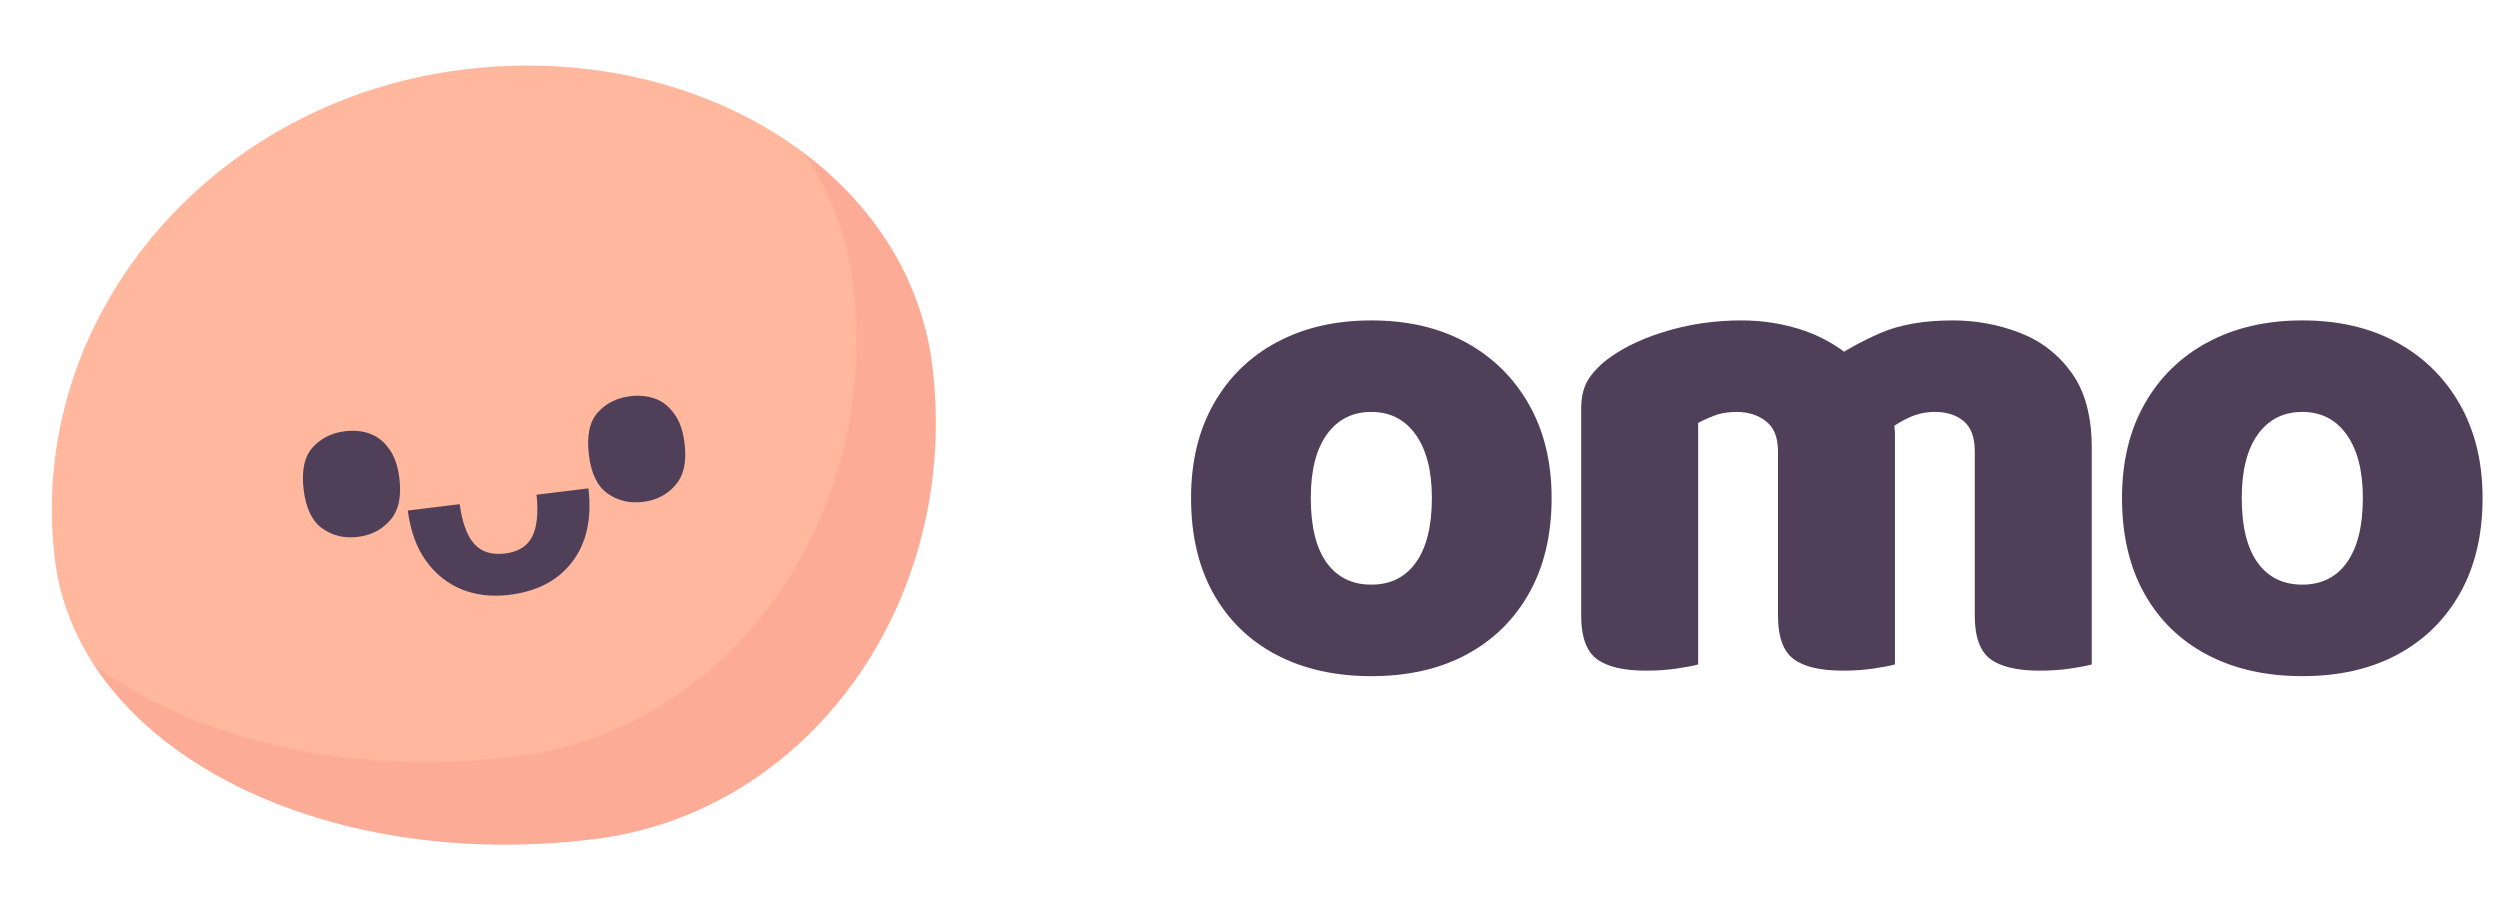
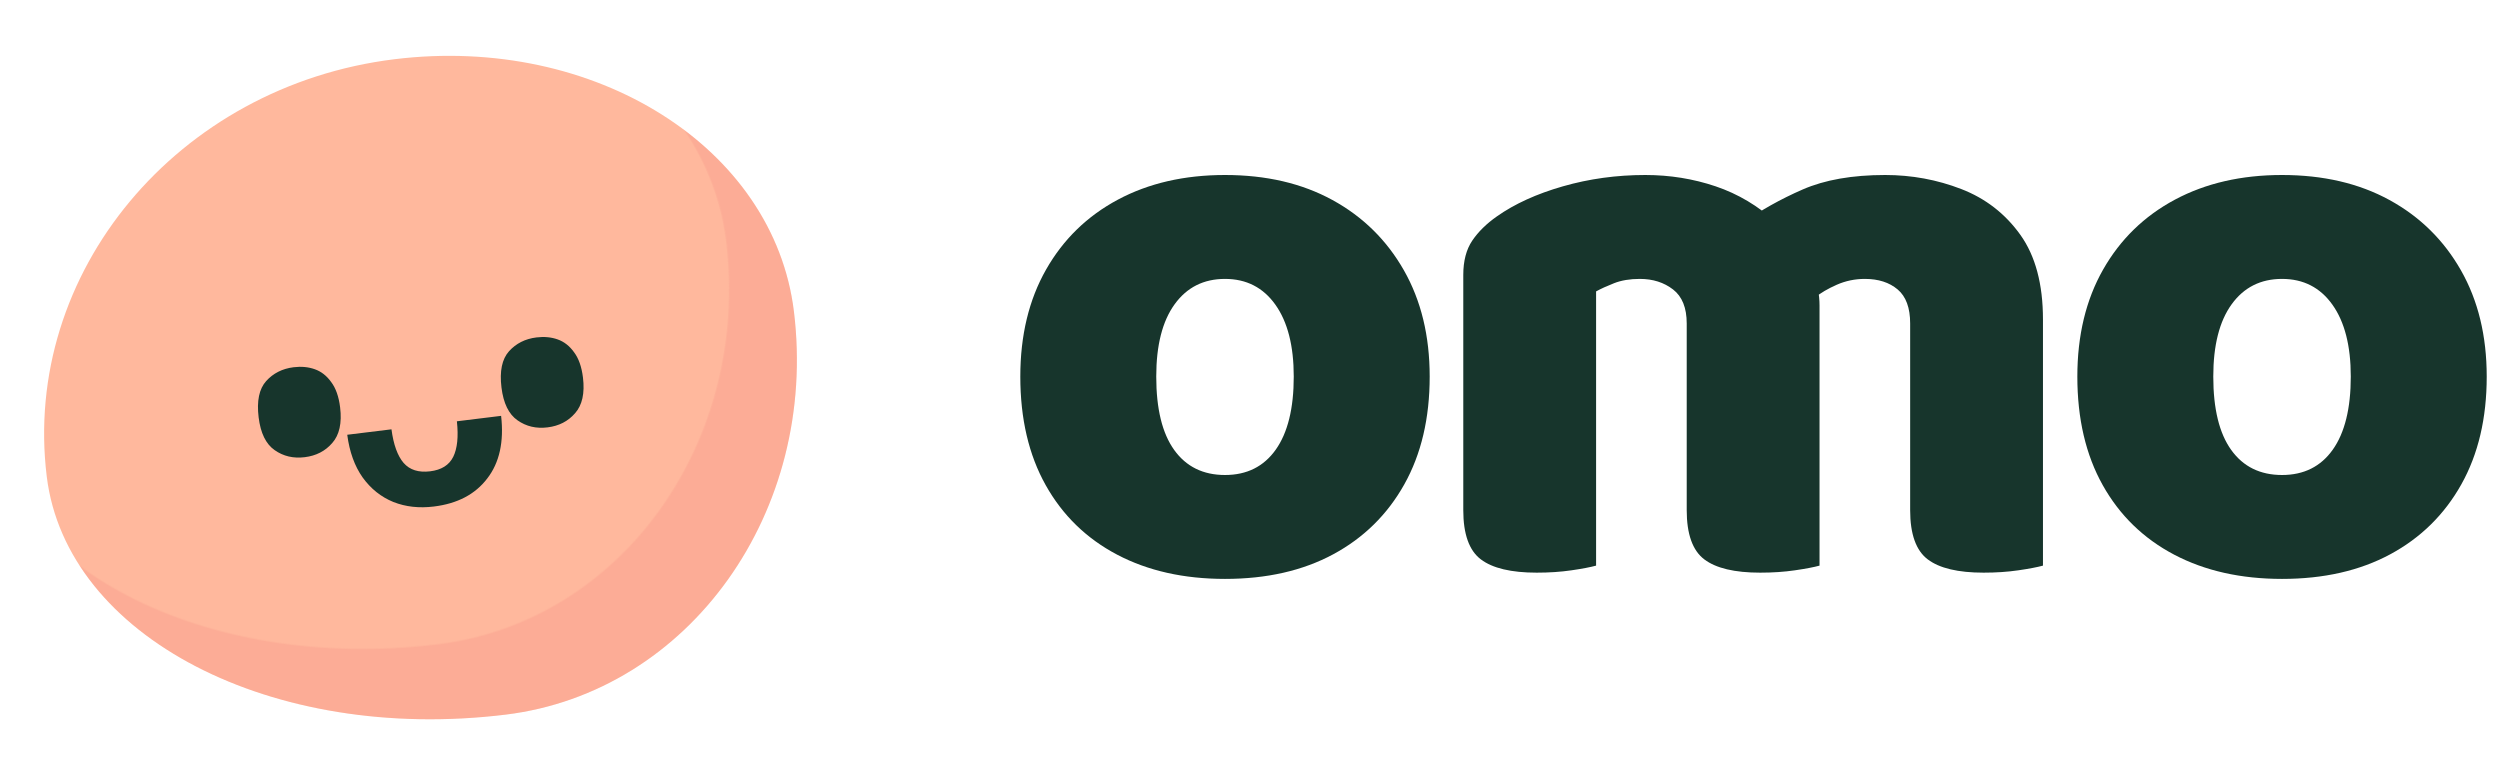
- <svg xmlns="http://www.w3.org/2000/svg" width="109" height="40" viewBox="0 0 109 40" role="img" aria-labelledby="logo-title logo-desc">
+ <svg xmlns="http://www.w3.org/2000/svg" width="128" height="40" viewBox="0 0 128 40" role="img" aria-labelledby="logo-title logo-desc">
  <defs>
    <path id="bean-shape" d="M20.28 0A18.72 15.3 0 0 1 39 15.3A17.16 18.7 0 0 1 21.84 34A21.84 14.96 0 0 1 0 19.04A20.28 19.04 0 0 1 20.28 0Z" />
    <filter id="bean-inset" x="-5" y="-5" width="49" height="44" filterUnits="userSpaceOnUse" color-interpolation-filters="sRGB">
      <feOffset in="SourceAlpha" dx="-3" dy="-4" result="shifted-alpha" />
      <feComposite in="SourceAlpha" in2="shifted-alpha" operator="out" result="shadow-mask" />
      <feFlood flood-color="#f47f78" flood-opacity=".2" result="shadow-color" />
      <feComposite in="shadow-color" in2="shadow-mask" operator="in" result="inset-shadow" />
      <feMerge>
        <feMergeNode in="SourceGraphic" />
        <feMergeNode in="inset-shadow" />
      </feMerge>
    </filter>
  </defs>
  <g transform="translate(2 3) rotate(-7 19.5 17)">
    <use href="#bean-shape" fill="#ffb89d" filter="url(#bean-inset)" />
-     <text x="19.5" y="17" text-anchor="middle" dominant-baseline="central" font-family="sans-serif" font-size="15" font-weight="800" letter-spacing="-1.2" fill="#4f3f59">•ᴗ•</text>
+     <text x="19.5" y="17" text-anchor="middle" dominant-baseline="central" font-family="sans-serif" font-size="15" font-weight="800" letter-spacing="-1.2" fill="#17352C">•ᴗ•</text>
  </g>
-   <g fill="#4f3f59" transform="translate(51 29) scale(.03 -.03)">
+   <g fill="#17352C" transform="translate(51 29) scale(.04 -.04)">
    <path d="M555 243Q555 163 522.5 105Q490 47 431.5 15.5Q373-16 293-16Q214-16 155 15Q96 46 63.5 104Q31 162 31 243Q31 322 64 380Q97 438 156 469.5Q215 501 293 501Q372 501 430.5 469Q489 437 522 379Q555 321 555 243ZM293 368Q252 368 228.5 335.5Q205 303 205 243Q205 181 228 149Q251 117 293 117Q335 117 358 149.5Q381 182 381 243Q381 302 357.5 335Q334 368 293 368Z" />
    <path transform="translate(546)" d="M508 334V221H338V311Q338 341 320.5 354.5Q303 368 278 368Q259 368 245 362.5Q231 357 222 352V221H52V373Q52 400 63.5 417Q75 434 95 448Q129 472 179.5 486.5Q230 501 285 501Q332 501 375 486.5Q418 472 453 440Q461 433 469.5 426Q478 419 482 411Q493 394 500.5 374Q508 354 508 334ZM794 316V221H624V311Q624 341 608 354.5Q592 368 566 368Q547 368 530 360.5Q513 353 502 344L409 439Q444 464 486.5 482.5Q529 501 592 501Q643 501 689.5 483Q736 465 765 424.5Q794 384 794 316ZM52 264H222V1Q211-2 190.5-5Q170-8 146-8Q97-8 74.5 9Q52 26 52 72ZM338 264H508V1Q497-2 476.5-5Q456-8 432-8Q383-8 360.5 9Q338 26 338 72ZM624 264H794V1Q783-2 762.5-5Q742-8 718-8Q669-8 646.5 9Q624 26 624 72Z" />
    <path transform="translate(1353)" d="M555 243Q555 163 522.5 105Q490 47 431.5 15.5Q373-16 293-16Q214-16 155 15Q96 46 63.5 104Q31 162 31 243Q31 322 64 380Q97 438 156 469.5Q215 501 293 501Q372 501 430.5 469Q489 437 522 379Q555 321 555 243ZM293 368Q252 368 228.5 335.5Q205 303 205 243Q205 181 228 149Q251 117 293 117Q335 117 358 149.5Q381 182 381 243Q381 302 357.5 335Q334 368 293 368Z" />
  </g>
</svg>
